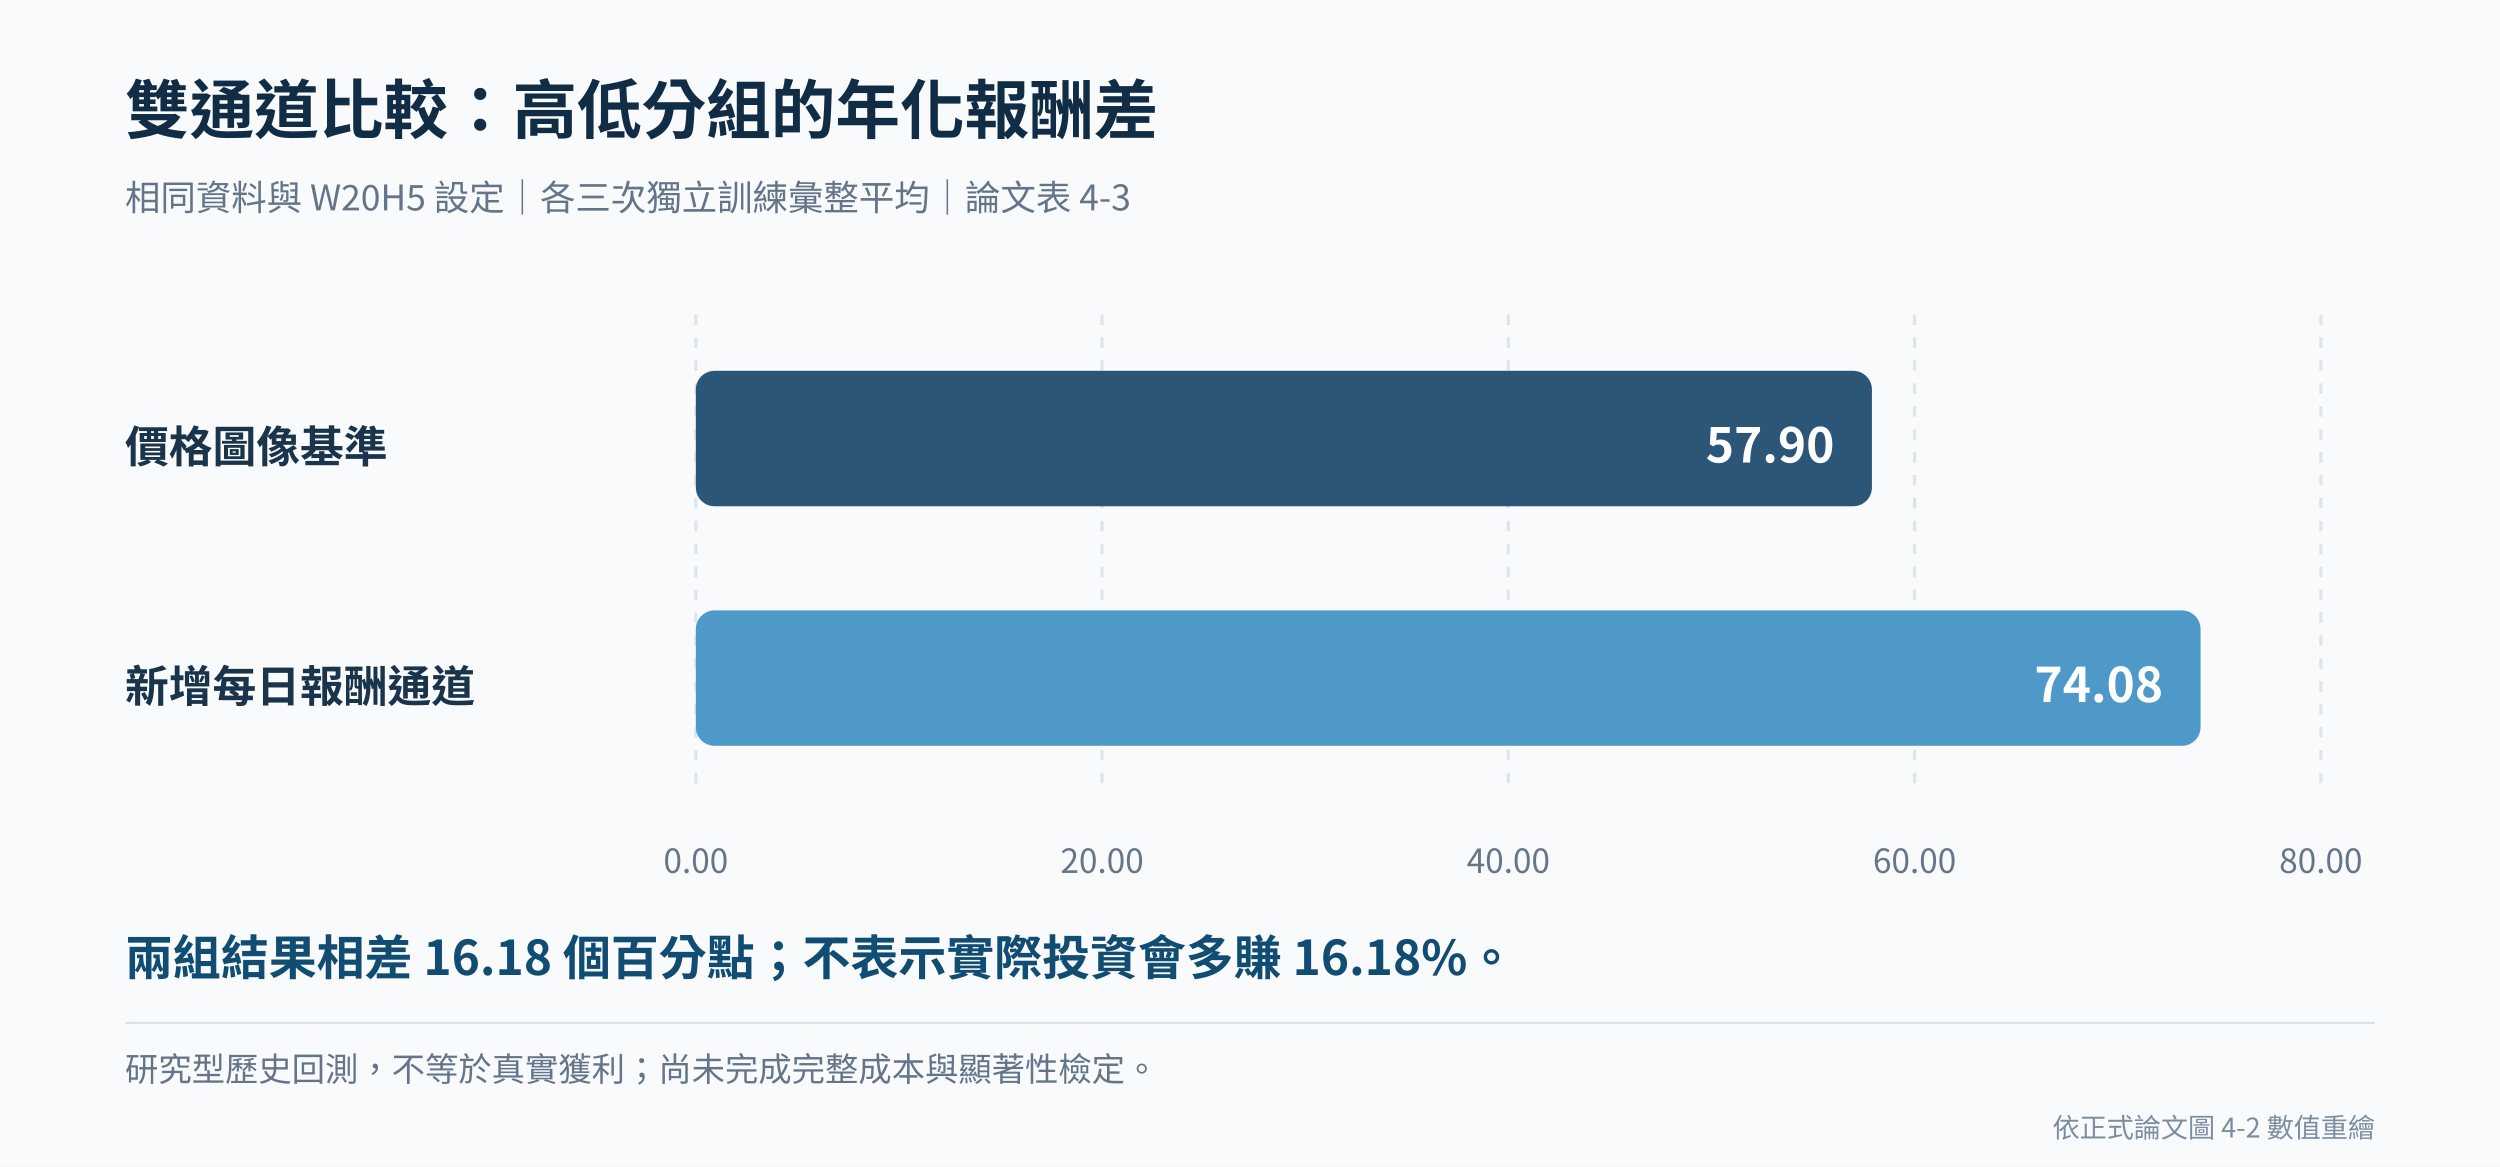
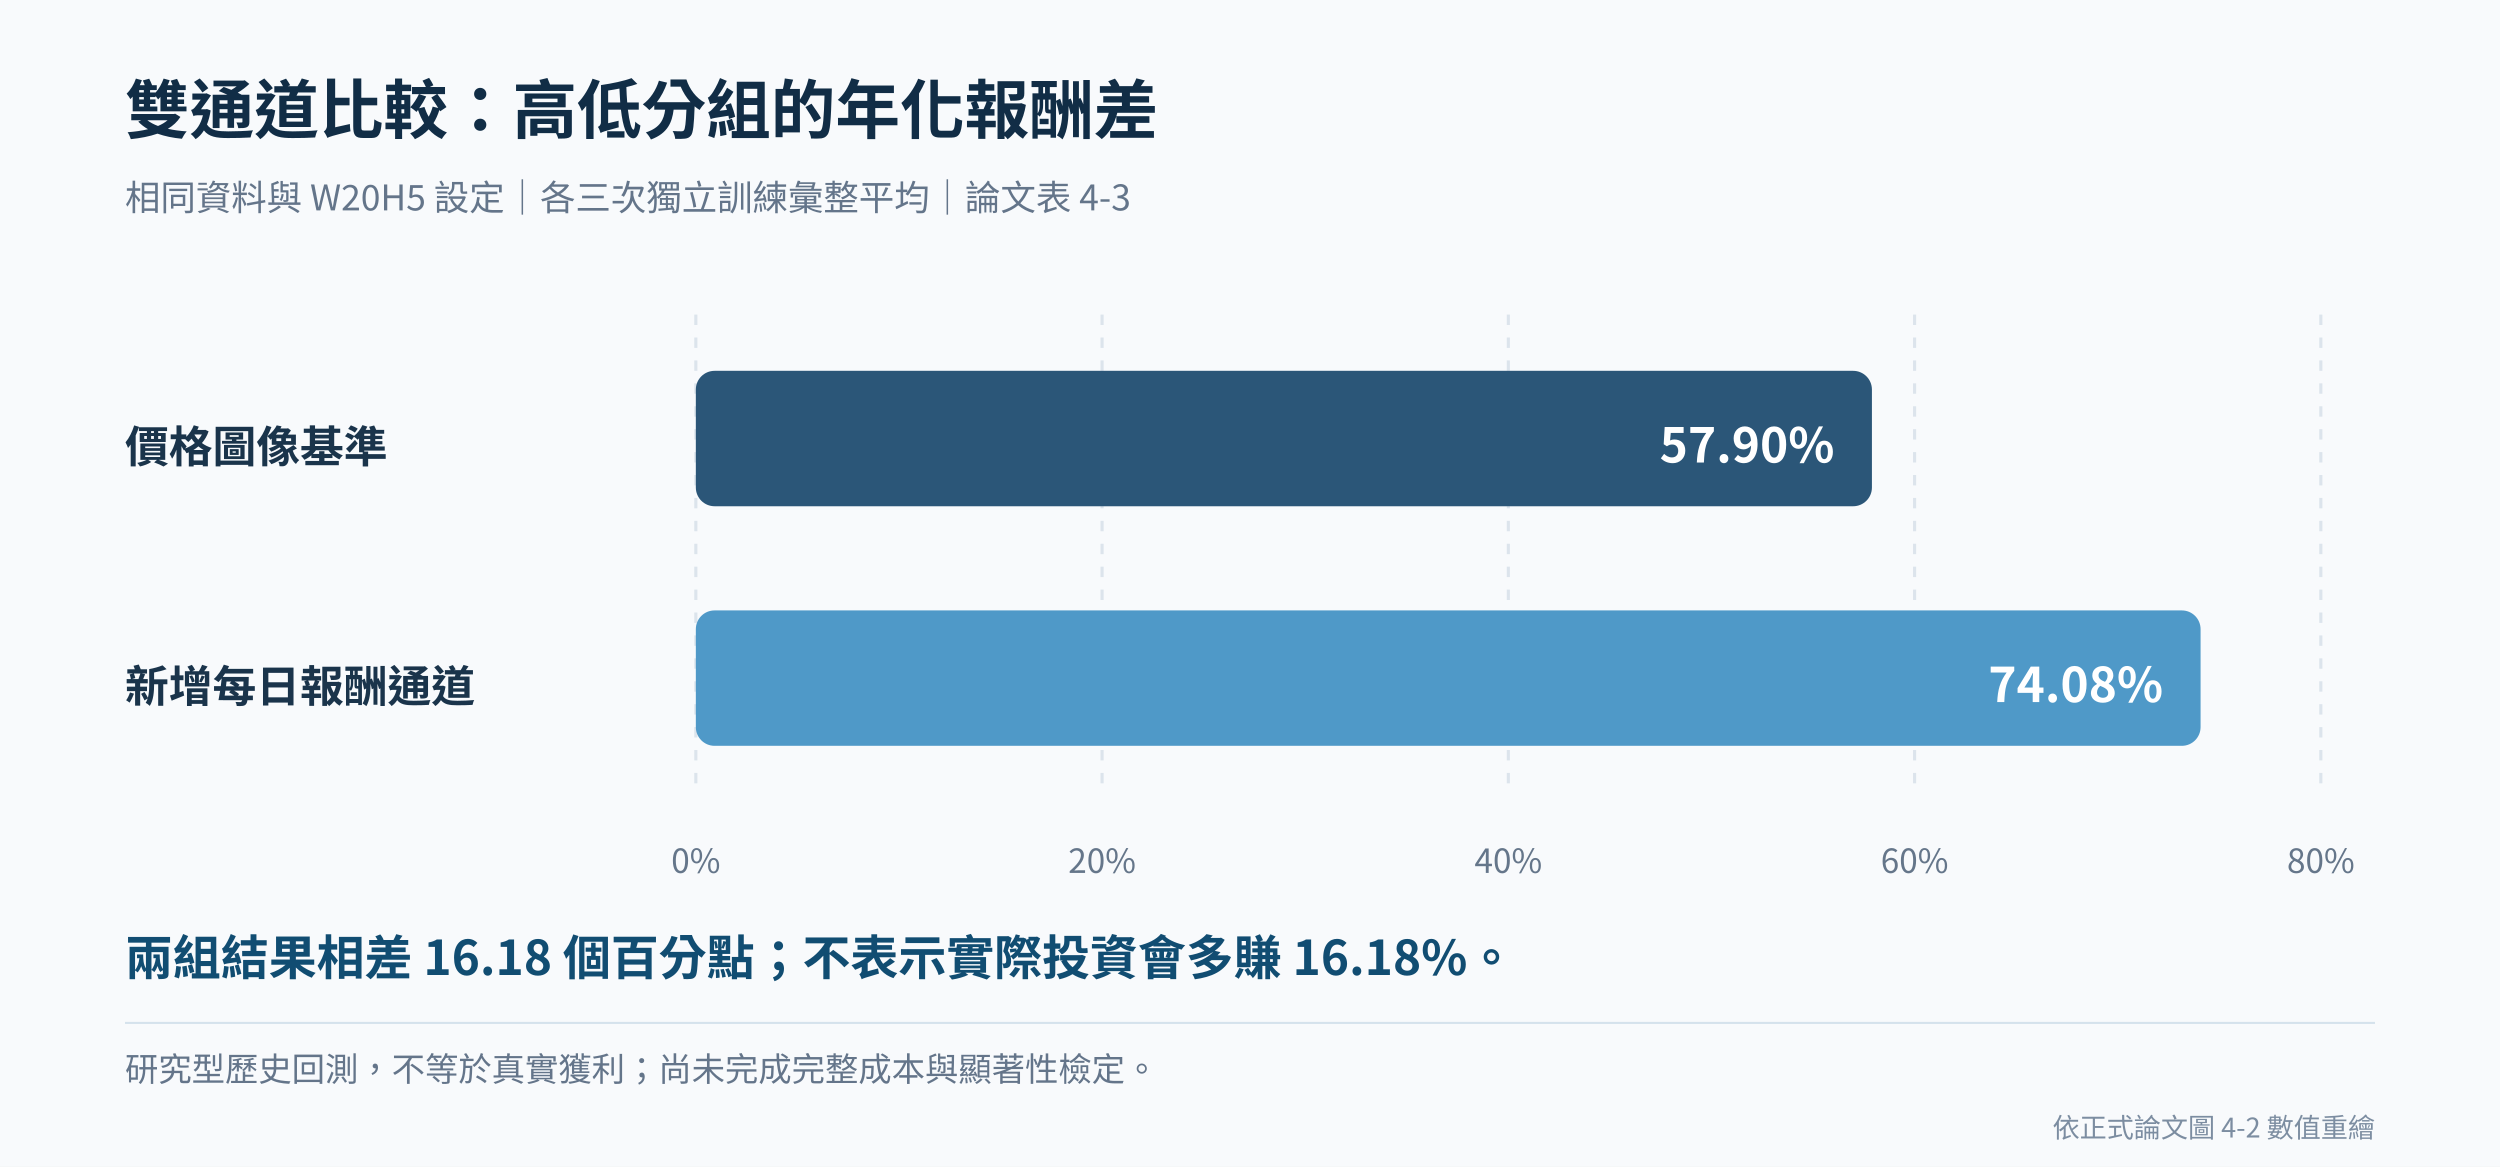
<svg xmlns="http://www.w3.org/2000/svg" width="1200" height="560" viewBox="0 0 1200 560" role="img" aria-labelledby="svgtitle svgdesc">
  <rect x="0" y="0" width="1200" height="560" rx="0" fill="#f8fafc" />
  <text x="60" y="64" fill="#112d46" font-family="'Noto Sans CJK TC','Microsoft JhengHei',Arial,sans-serif" font-size="31" font-weight="700" text-anchor="start">雙通道比較：高低分組的年化報酬差</text>
  <text x="60" y="101" fill="#64758a" font-family="'Noto Sans CJK TC','Microsoft JhengHei',Arial,sans-serif" font-size="17" font-weight="400" text-anchor="start">相同資料與 W20H5 設定｜各三次獨立訓練彙整平均｜論文表 4-3</text>
  <line x1="334" y1="151" x2="334" y2="379" stroke="#dce4ec" stroke-width="1.5" stroke-dasharray="5 6" />
-   <text x="334" y="419" fill="#65768a" font-family="'Noto Sans CJK TC','Microsoft JhengHei',Arial,sans-serif" font-size="16" font-weight="400" text-anchor="middle">0.00</text>
+   <text x="334" y="419" fill="#65768a" font-family="'Noto Sans CJK TC','Microsoft JhengHei',Arial,sans-serif" font-size="16" font-weight="400" text-anchor="middle">0%</text>
  <line x1="529" y1="151" x2="529" y2="379" stroke="#dce4ec" stroke-width="1.5" stroke-dasharray="5 6" />
-   <text x="529" y="419" fill="#65768a" font-family="'Noto Sans CJK TC','Microsoft JhengHei',Arial,sans-serif" font-size="16" font-weight="400" text-anchor="middle">20.00</text>
+   <text x="529" y="419" fill="#65768a" font-family="'Noto Sans CJK TC','Microsoft JhengHei',Arial,sans-serif" font-size="16" font-weight="400" text-anchor="middle">20%</text>
  <line x1="724" y1="151" x2="724" y2="379" stroke="#dce4ec" stroke-width="1.5" stroke-dasharray="5 6" />
-   <text x="724" y="419" fill="#65768a" font-family="'Noto Sans CJK TC','Microsoft JhengHei',Arial,sans-serif" font-size="16" font-weight="400" text-anchor="middle">40.00</text>
+   <text x="724" y="419" fill="#65768a" font-family="'Noto Sans CJK TC','Microsoft JhengHei',Arial,sans-serif" font-size="16" font-weight="400" text-anchor="middle">40%</text>
  <line x1="919" y1="151" x2="919" y2="379" stroke="#dce4ec" stroke-width="1.5" stroke-dasharray="5 6" />
-   <text x="919" y="419" fill="#65768a" font-family="'Noto Sans CJK TC','Microsoft JhengHei',Arial,sans-serif" font-size="16" font-weight="400" text-anchor="middle">60.00</text>
+   <text x="919" y="419" fill="#65768a" font-family="'Noto Sans CJK TC','Microsoft JhengHei',Arial,sans-serif" font-size="16" font-weight="400" text-anchor="middle">60%</text>
  <line x1="1114" y1="151" x2="1114" y2="379" stroke="#dce4ec" stroke-width="1.5" stroke-dasharray="5 6" />
-   <text x="1114" y="419" fill="#65768a" font-family="'Noto Sans CJK TC','Microsoft JhengHei',Arial,sans-serif" font-size="16" font-weight="400" text-anchor="middle">80.00</text>
+   <text x="1114" y="419" fill="#65768a" font-family="'Noto Sans CJK TC','Microsoft JhengHei',Arial,sans-serif" font-size="16" font-weight="400" text-anchor="middle">80%</text>
  <text x="60" y="222" fill="#1a344b" font-family="'Noto Sans CJK TC','Microsoft JhengHei',Arial,sans-serif" font-size="21" font-weight="650" text-anchor="start">價格圖像基準</text>
  <rect x="334" y="178" width="564.525" height="65" rx="9" fill="#2b5678" />
-   <text x="880.525" y="222" fill="#ffffff" font-family="'Noto Sans CJK TC','Microsoft JhengHei',Arial,sans-serif" font-size="23" font-weight="700" text-anchor="end">57.90</text>
+   <text x="880.525" y="222" fill="#ffffff" font-family="'Noto Sans CJK TC','Microsoft JhengHei',Arial,sans-serif" font-size="23" font-weight="700" text-anchor="end">57.90%</text>
  <text x="60" y="337" fill="#1a344b" font-family="'Noto Sans CJK TC','Microsoft JhengHei',Arial,sans-serif" font-size="21" font-weight="650" text-anchor="start">新增每日報酬通道</text>
  <rect x="334" y="293" width="722.28" height="65" rx="9" fill="#4f99c8" />
-   <text x="1038.28" y="337" fill="#ffffff" font-family="'Noto Sans CJK TC','Microsoft JhengHei',Arial,sans-serif" font-size="23" font-weight="700" text-anchor="end">74.08</text>
+   <text x="1038.28" y="337" fill="#ffffff" font-family="'Noto Sans CJK TC','Microsoft JhengHei',Arial,sans-serif" font-size="23" font-weight="700" text-anchor="end">74.08%</text>
  <text x="60" y="468" fill="#114d72" font-family="'Noto Sans CJK TC','Microsoft JhengHei',Arial,sans-serif" font-size="23" font-weight="750" text-anchor="start">兩組結果相差 16.18 個百分點；不表示實際投資會多賺 16.18%。</text>
  <line x1="60" y1="491" x2="1140" y2="491" stroke="#d5e2ec" />
  <text x="60" y="519" fill="#64758a" font-family="'Noto Sans CJK TC','Microsoft JhengHei',Arial,sans-serif" font-size="16" font-weight="400" text-anchor="start">研究型歷史回測，不等於真實獲利；尚未完成完整成本與顯著性檢定。</text>
  <text x="1140" y="546" fill="#7c8da1" font-family="'Noto Sans CJK TC','Microsoft JhengHei',Arial,sans-serif" font-size="13" font-weight="400" text-anchor="end">依正式論文圖 4-2 數值重繪</text>
</svg>
